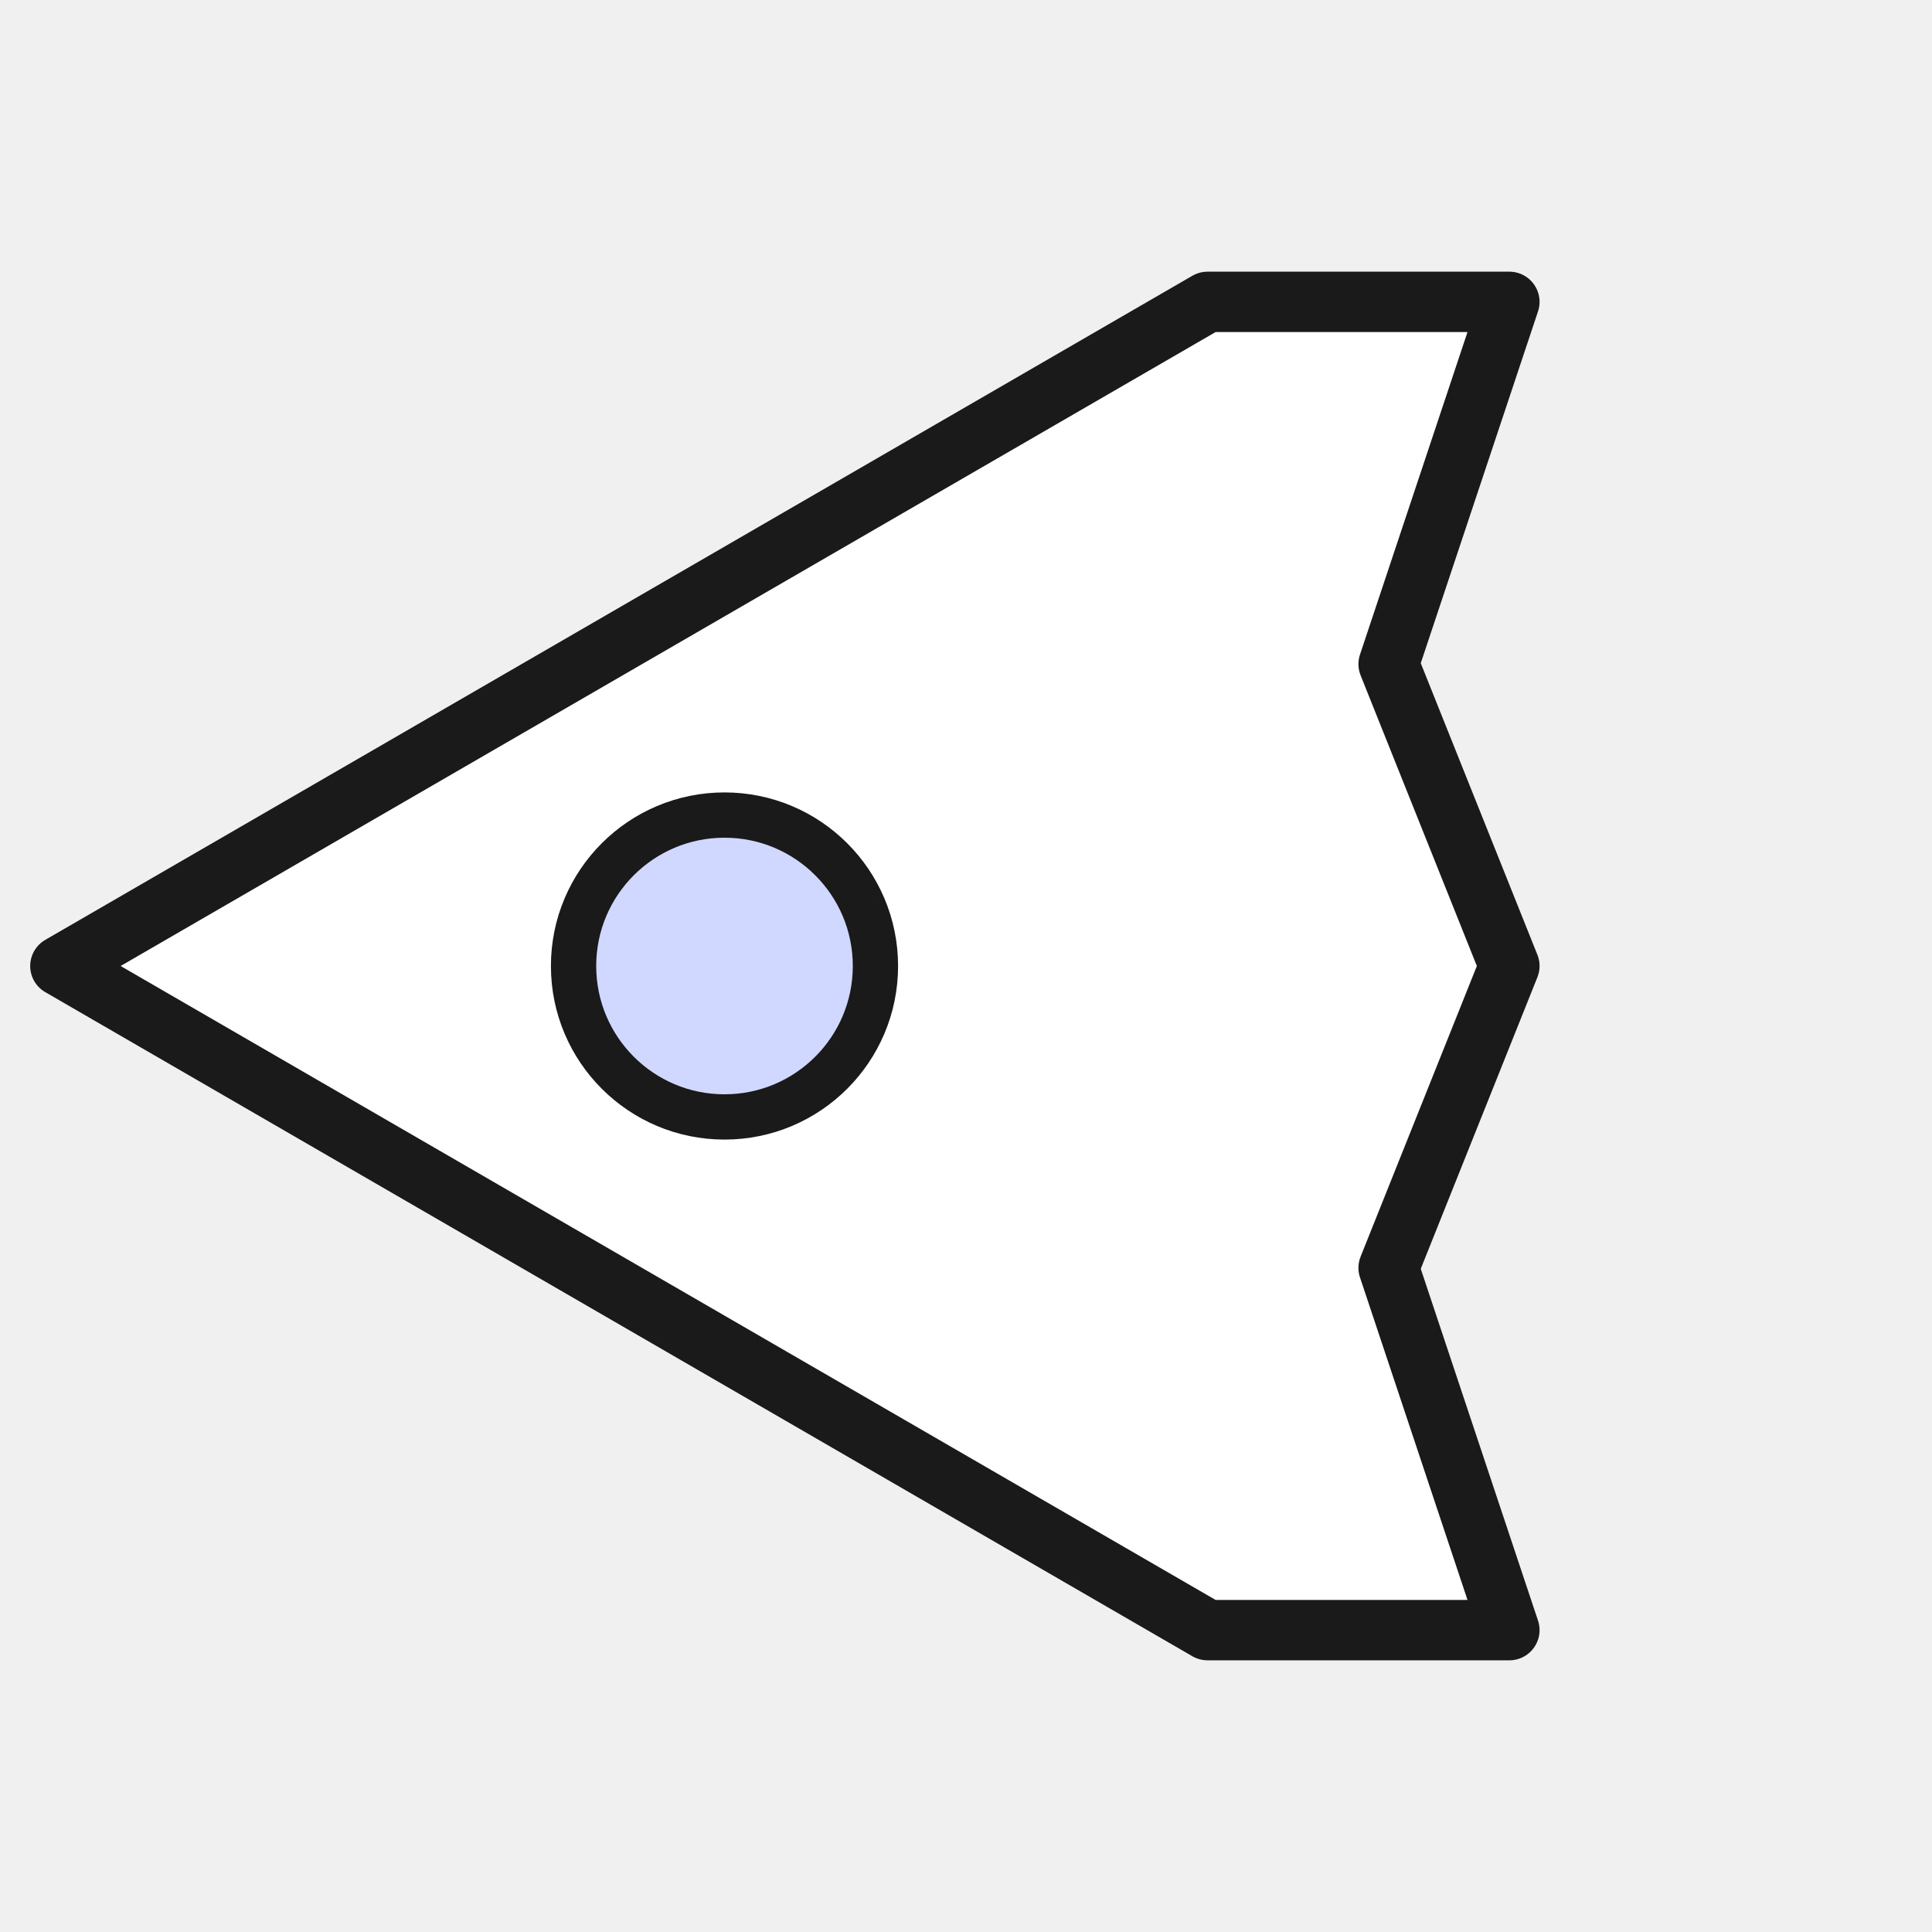
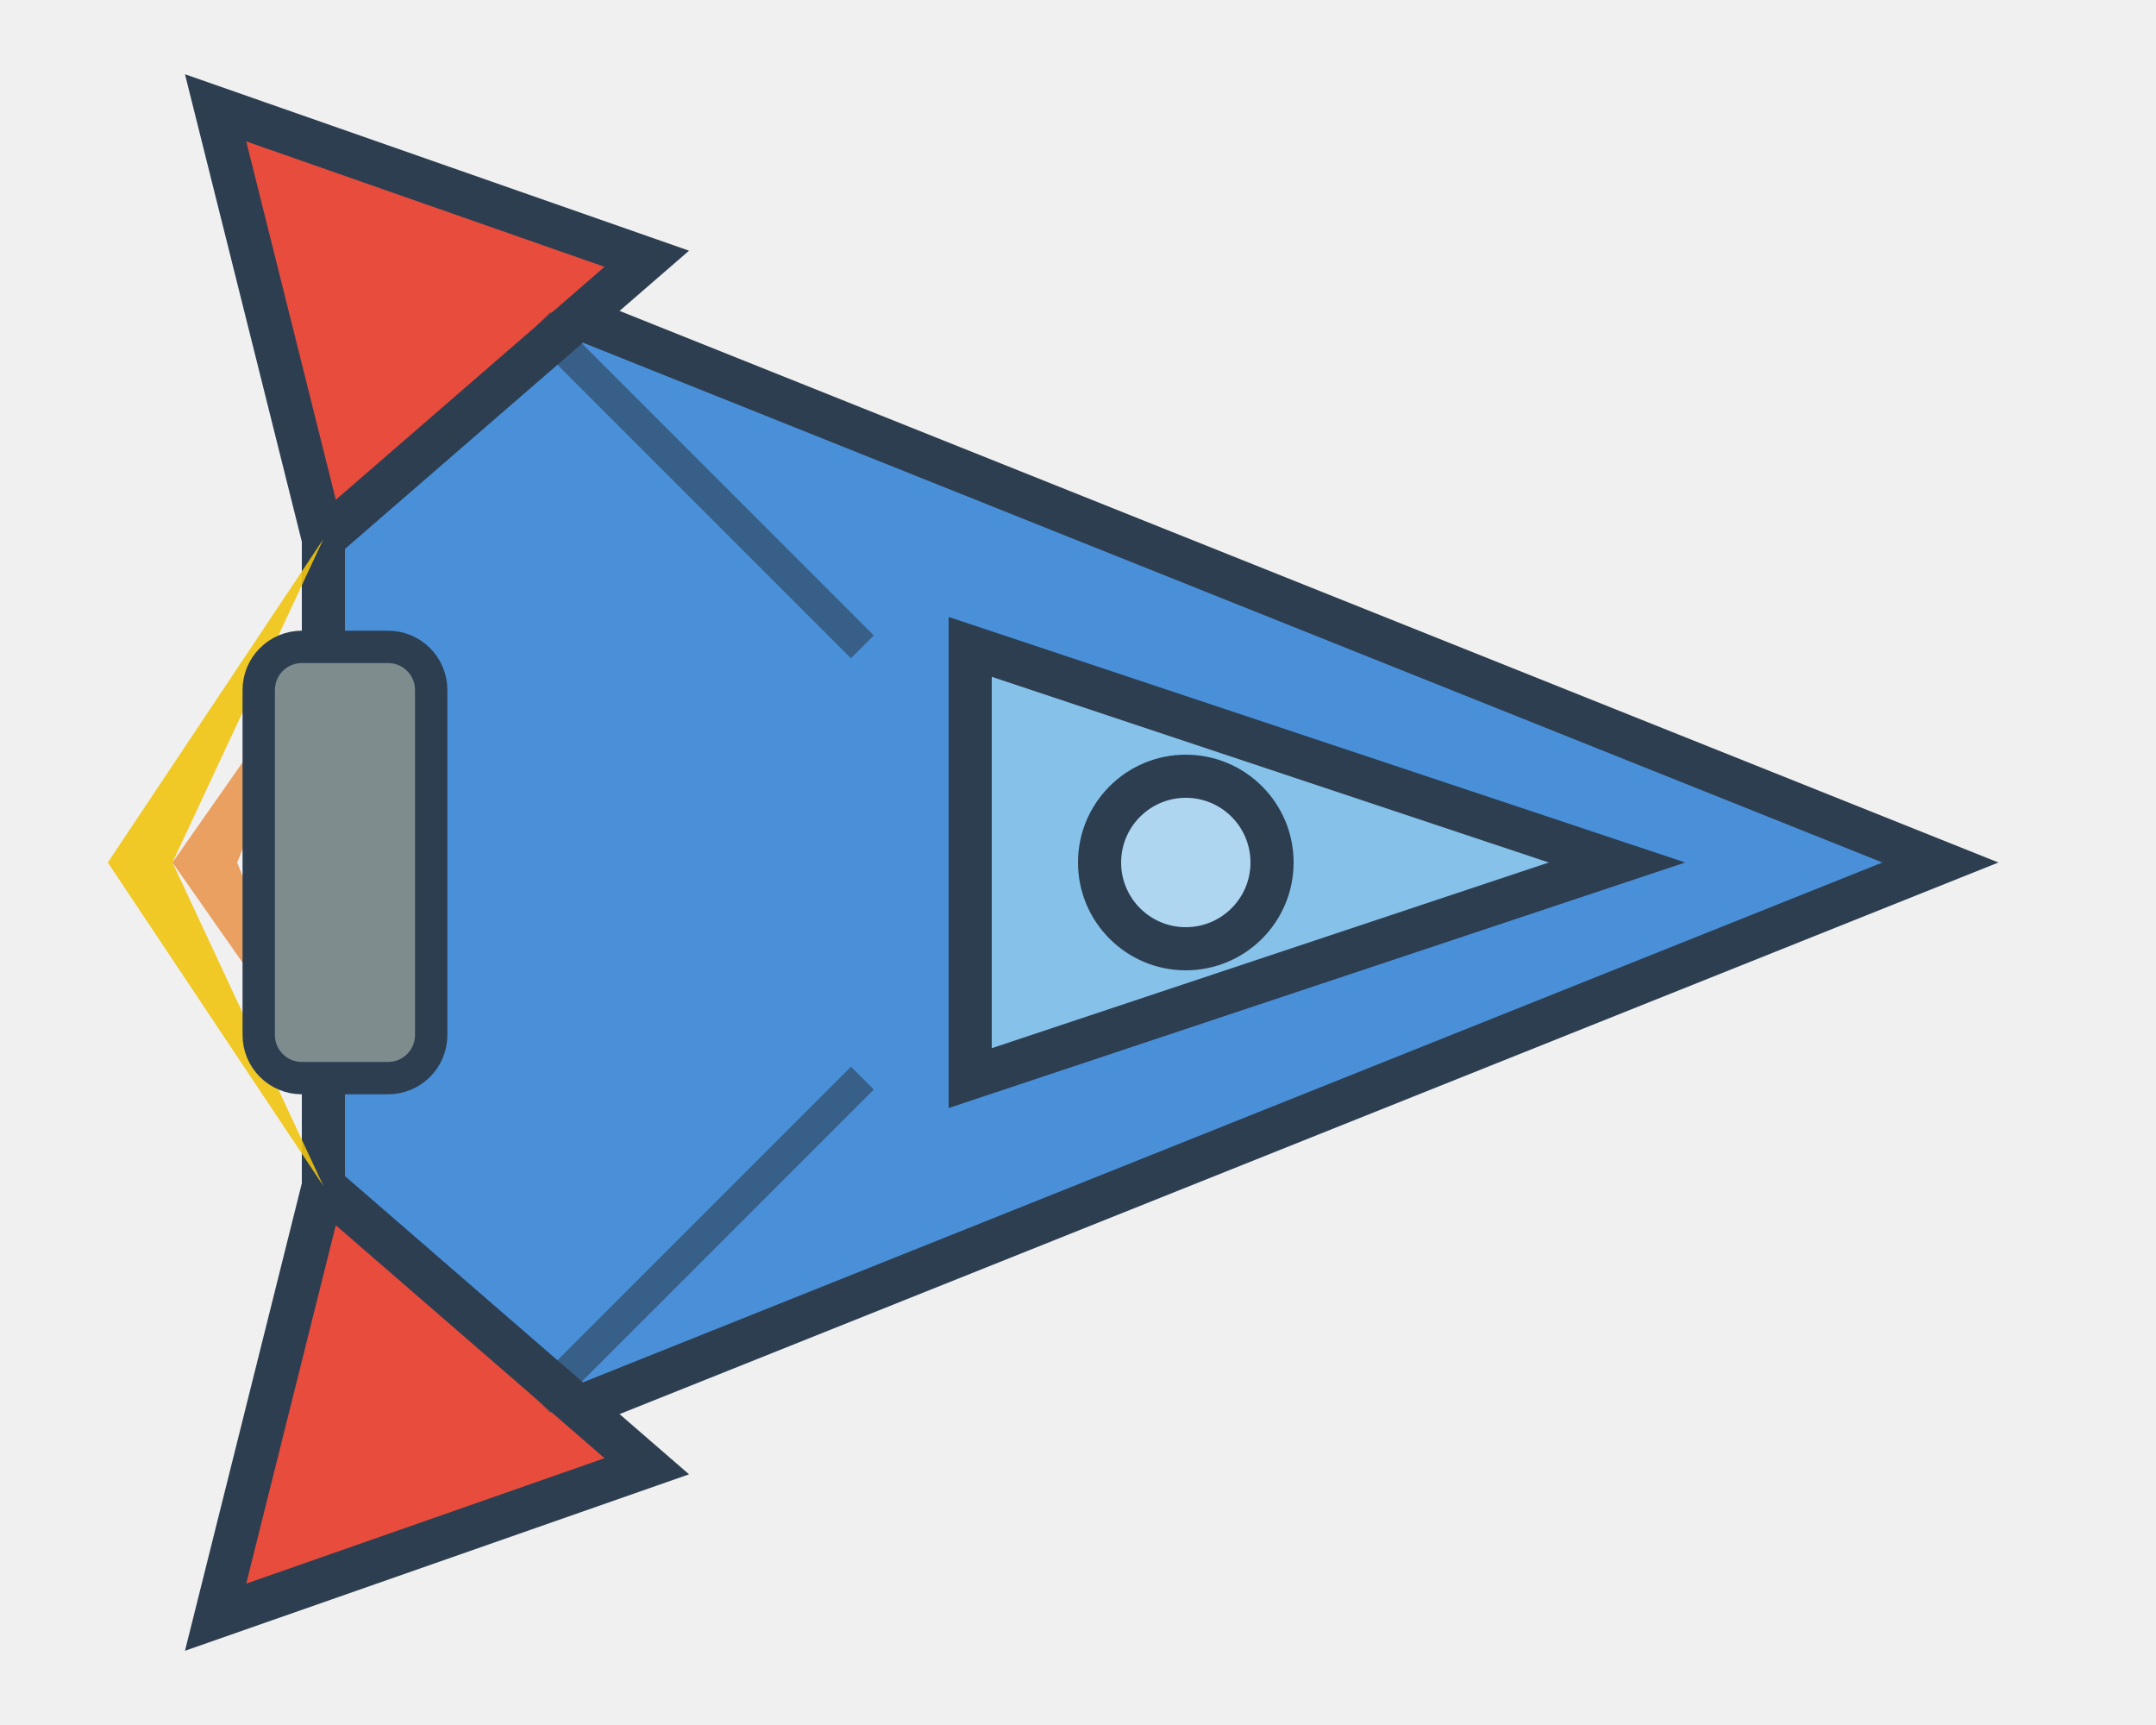
- <svg xmlns="http://www.w3.org/2000/svg" viewBox="-32 -32 64 64">
-   <polygon points="-30,0 8,22 18,22 14,10 18,0 14,-10 18,-22 8,-22" fill="#ffffff" stroke="#1a1a1a" stroke-width="2" stroke-linejoin="round" />
-   <circle cx="-8" cy="0" r="5" fill="#d0d8ff" stroke="#1a1a1a" stroke-width="1.5" />
+ <svg xmlns="http://www.w3.org/2000/svg" viewBox="0 0 100 80" width="100" height="80">
+   <polygon points="90,40 15,10 15,70" fill="#4A90D9" stroke="#2C3E50" stroke-width="2" />
+   <polygon points="75,40 45,30 45,50" fill="#85C1E9" stroke="#2C3E50" stroke-width="2" />
+   <polygon points="30,12 10,5 15,25" fill="#E74C3C" stroke="#2C3E50" stroke-width="2" />
+   <polygon points="30,68 10,75 15,55" fill="#E74C3C" stroke="#2C3E50" stroke-width="2" />
+   <polygon points="15,25 5,40 15,55 8,40" fill="#F1C40F" opacity="0.9" />
+   <polygon points="15,30 8,40 15,50 11,40" fill="#E67E22" opacity="0.7" />
+   <rect x="12" y="30" width="8" height="20" rx="2" fill="#7F8C8D" stroke="#2C3E50" stroke-width="1.5" />
+   <circle cx="55" cy="40" r="5" fill="#2C3E50" />
+   <circle cx="55" cy="40" r="3" fill="#AED6F1" />
+   <line x1="25" y1="15" x2="40" y2="30" stroke="#2C3E50" stroke-width="1.5" opacity="0.6" />
+   <line x1="25" y1="65" x2="40" y2="50" stroke="#2C3E50" stroke-width="1.5" opacity="0.6" />
</svg>
